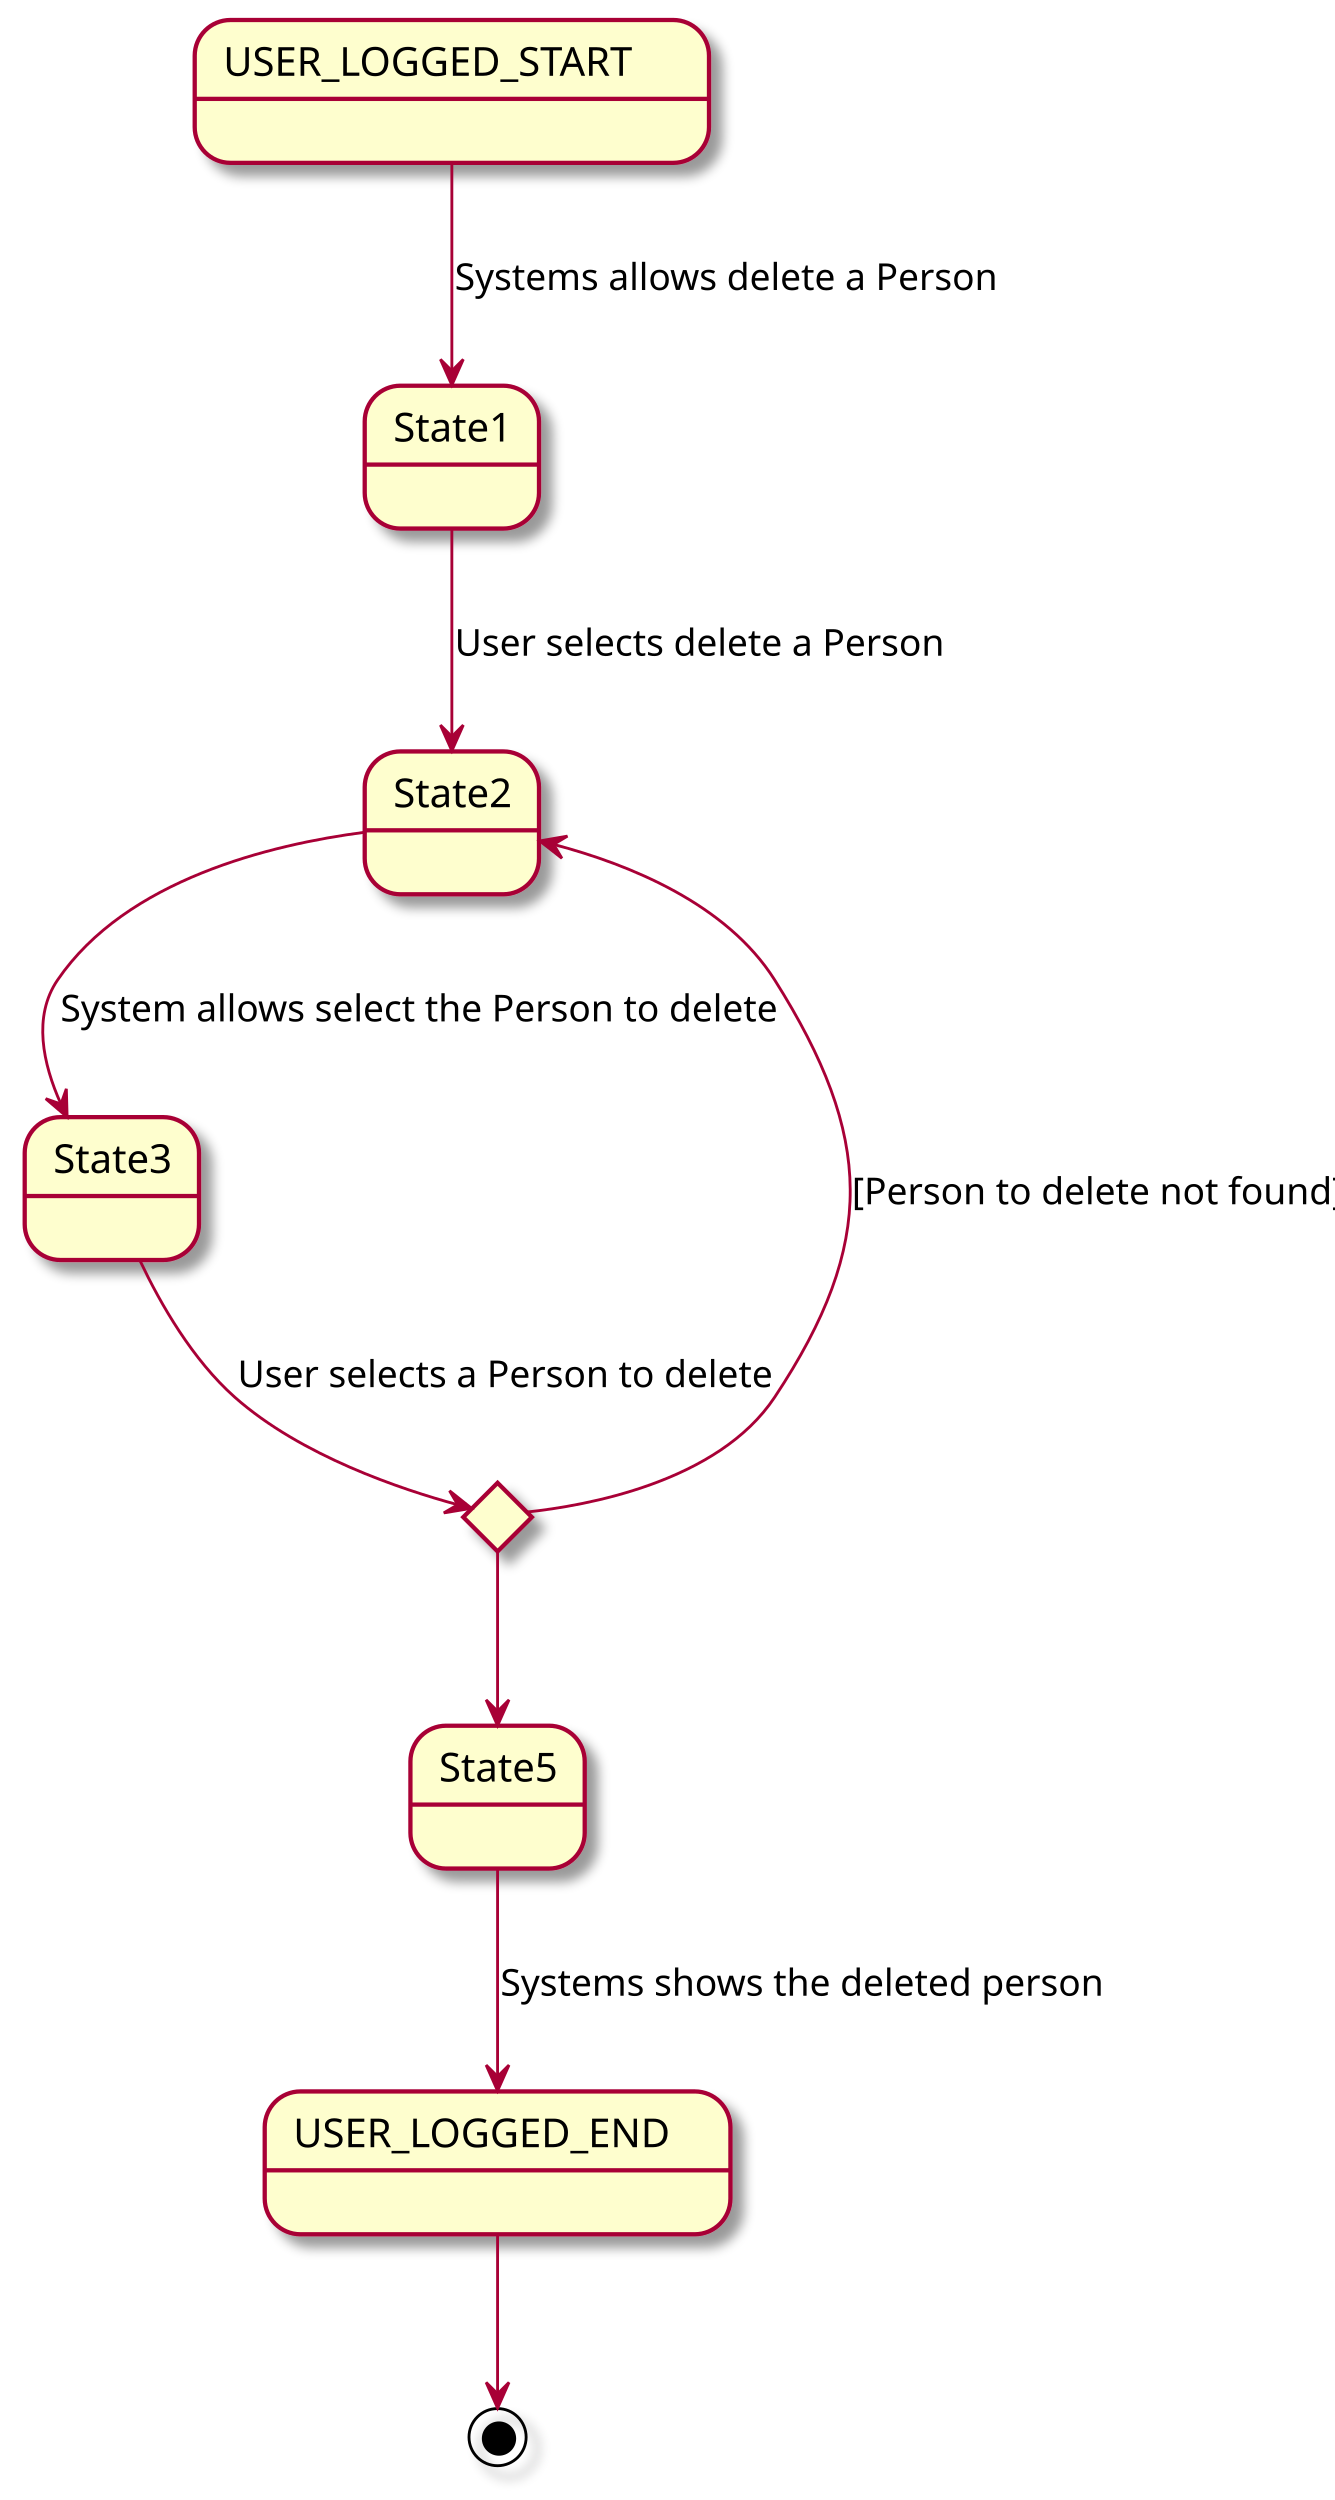
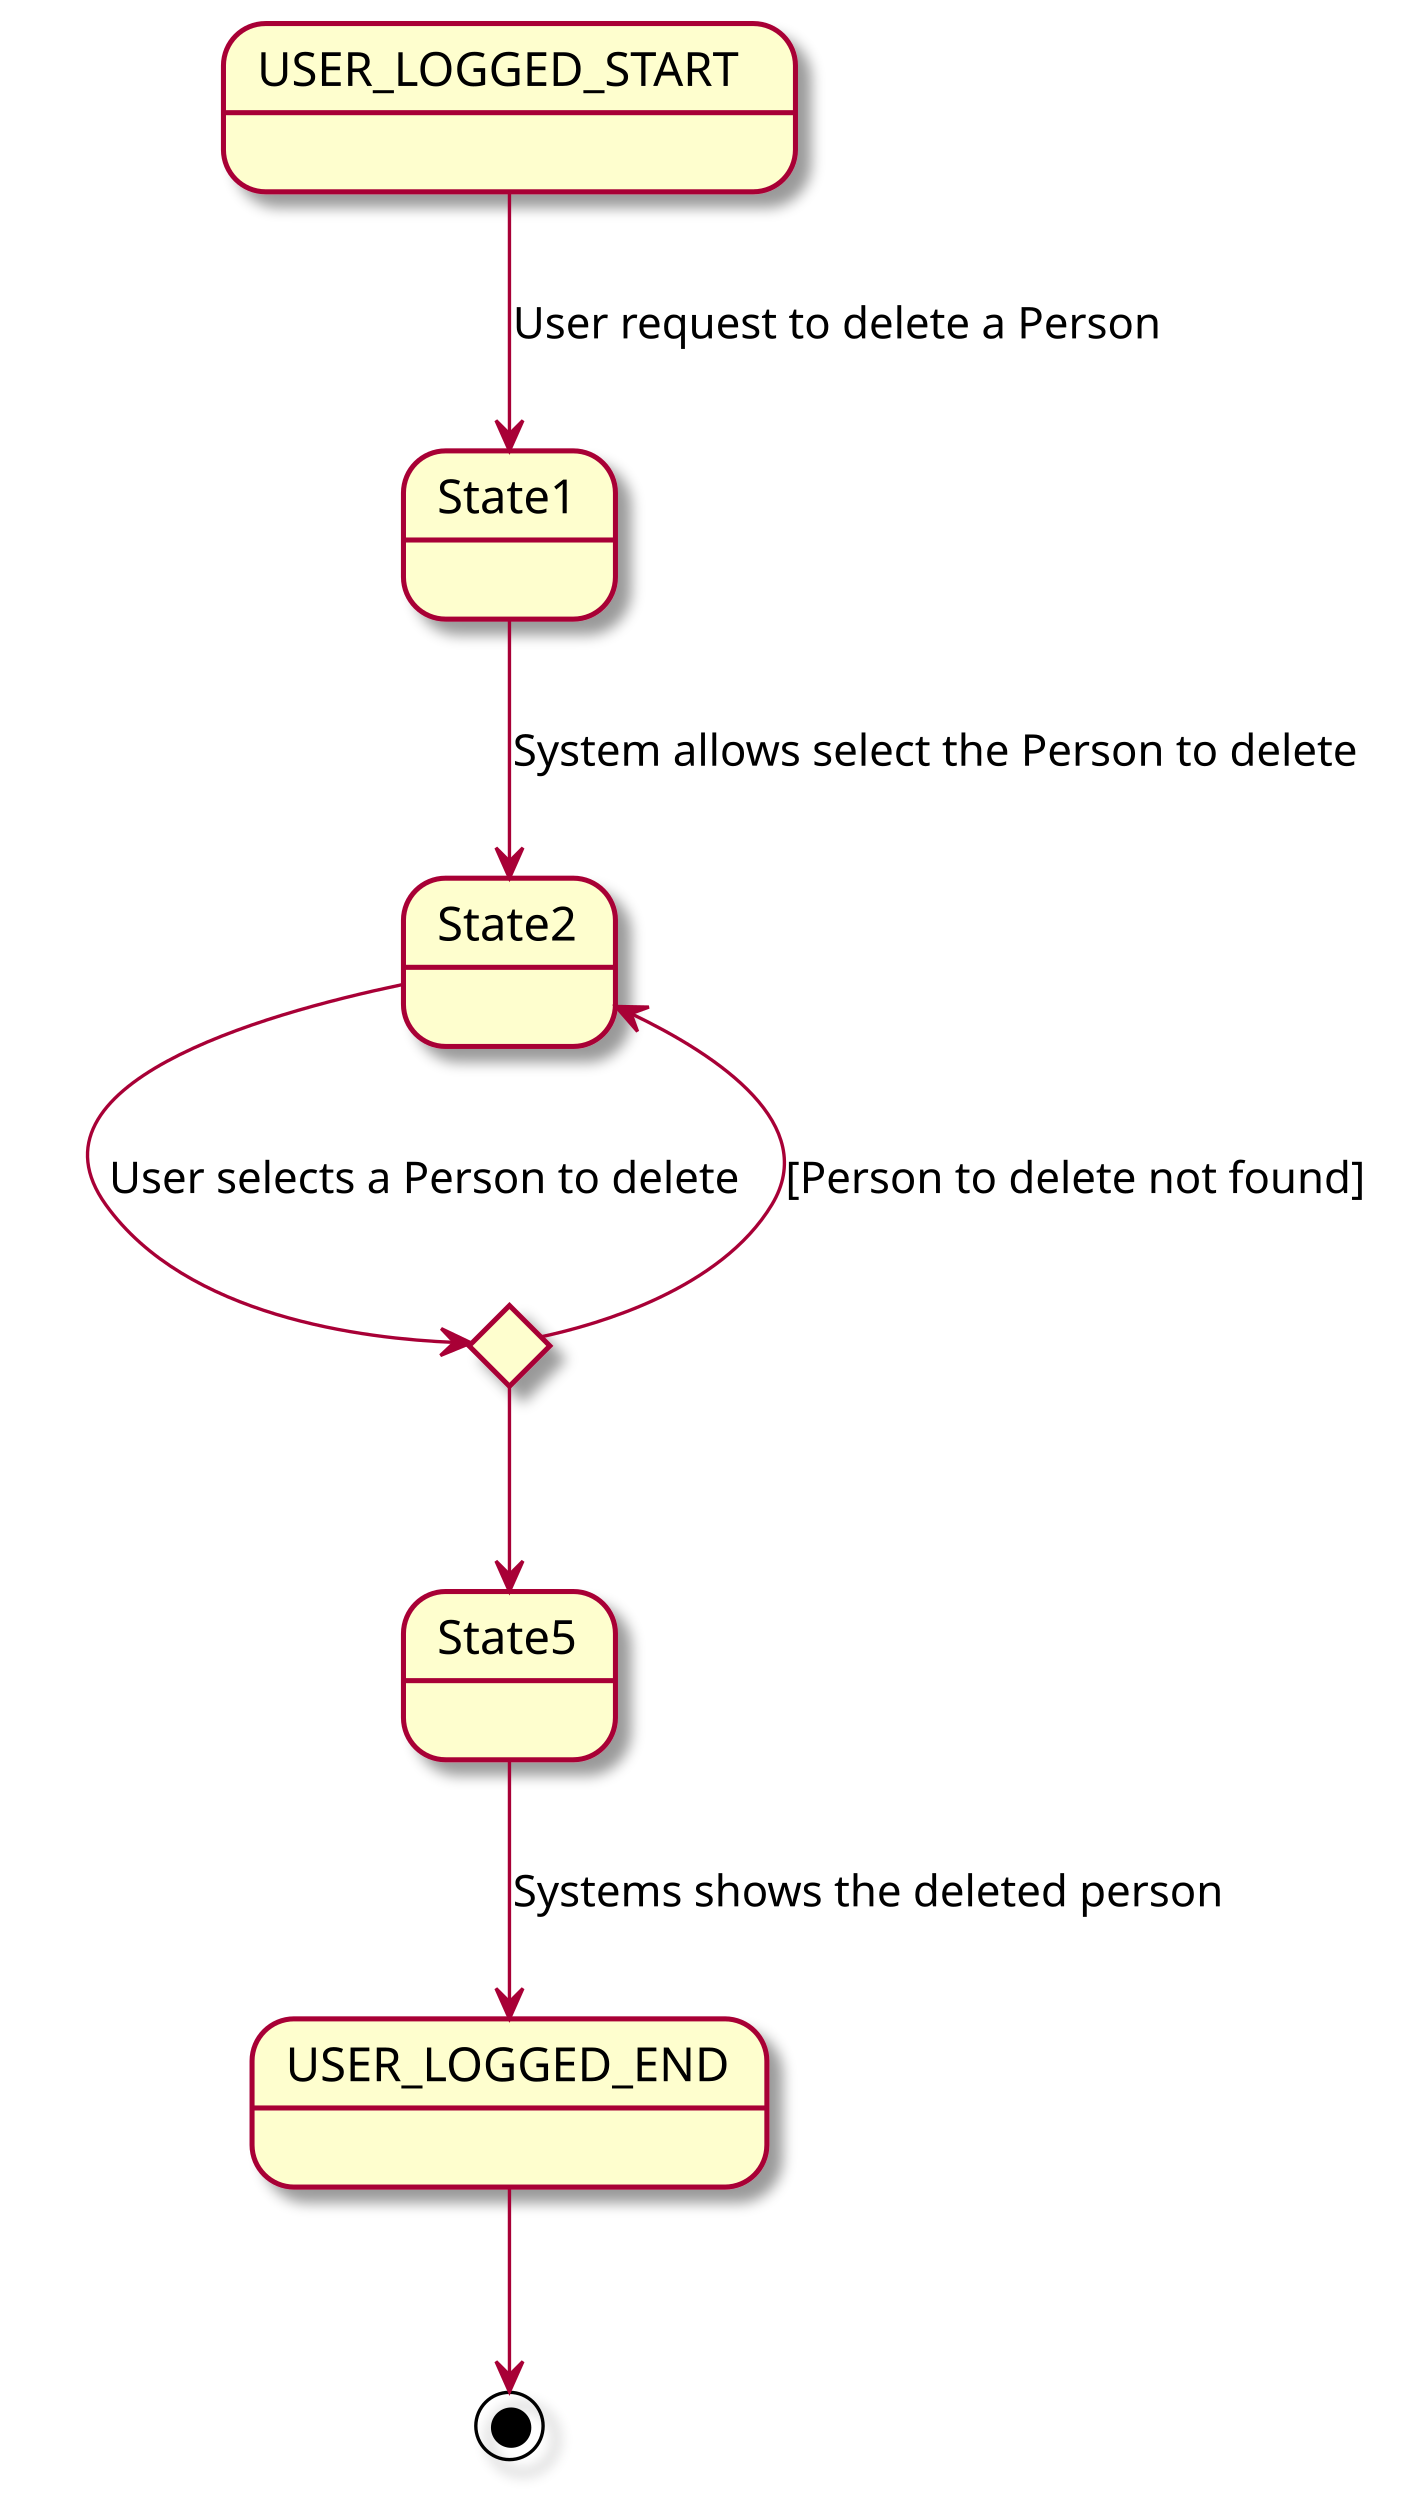
- <svg xmlns="http://www.w3.org/2000/svg" contentScriptType="application/ecmascript" contentStyleType="text/css" height="875px" preserveAspectRatio="none" style="width:467px;height:875px;" version="1.1" viewBox="0 0 467 875" width="467px" zoomAndPan="magnify">
+ <svg xmlns="http://www.w3.org/2000/svg" contentScriptType="application/ecmascript" contentStyleType="text/css" height="743px" preserveAspectRatio="none" style="width:419px;height:743px;" version="1.1" viewBox="0 0 419 743" width="419px" zoomAndPan="magnify">
  <defs>
-     <filter height="300%" id="fdljizqgj24u" width="300%" x="-1" y="-1">
+     <filter height="300%" id="f2po0g00m7uyb" width="300%" x="-1" y="-1">
      <feGaussianBlur result="blurOut" stdDeviation="2.0" />
      <feColorMatrix in="blurOut" result="blurOut2" type="matrix" values="0 0 0 0 0 0 0 0 0 0 0 0 0 0 0 0 0 0 .4 0" />
      <feOffset dx="4.0" dy="4.0" in="blurOut2" result="blurOut3" />
      <feBlend in="SourceGraphic" in2="blurOut3" mode="normal" />
    </filter>
  </defs>
  <g>
    <g id="USER_LOGGED_START">
-       <rect fill="#FEFECE" filter="url(#fdljizqgj24u)" height="50" rx="12.5" ry="12.5" style="stroke:#A80036;stroke-width:1.5;" width="180" x="68.15" y="7" />
-       <line style="stroke:#A80036;stroke-width:1.5;" x1="68.15" x2="248.149" y1="34.609" y2="34.609" />
-       <text fill="#000000" font-family="sans-serif" font-size="14" lengthAdjust="spacing" textLength="160" x="78.15" y="26.533">USER_LOGGED_START</text>
+       <rect fill="#FEFECE" filter="url(#f2po0g00m7uyb)" height="50" rx="12.5" ry="12.5" style="stroke:#A80036;stroke-width:1.5;" width="170" x="66.41" y="7" />
+       <line style="stroke:#A80036;stroke-width:1.5;" x1="66.41" x2="236.41" y1="33.488" y2="33.488" />
+       <text fill="#000000" font-family="sans-serif" font-size="14" lengthAdjust="spacing" textLength="150" x="76.41" y="25.535">USER_LOGGED_START</text>
    </g>
    <g id="State1">
-       <rect fill="#FEFECE" filter="url(#fdljizqgj24u)" height="50" rx="12.5" ry="12.5" style="stroke:#A80036;stroke-width:1.5;" width="61" x="127.65" y="135" />
-       <line style="stroke:#A80036;stroke-width:1.5;" x1="127.65" x2="188.649" y1="162.609" y2="162.609" />
-       <text fill="#000000" font-family="sans-serif" font-size="14" lengthAdjust="spacing" textLength="41" x="137.649" y="154.533">State1</text>
+       <rect fill="#FEFECE" filter="url(#f2po0g00m7uyb)" height="50" rx="12.5" ry="12.5" style="stroke:#A80036;stroke-width:1.5;" width="63" x="119.91" y="134" />
+       <line style="stroke:#A80036;stroke-width:1.5;" x1="119.91" x2="182.91" y1="160.488" y2="160.488" />
+       <text fill="#000000" font-family="sans-serif" font-size="14" lengthAdjust="spacing" textLength="43" x="129.91" y="152.535">State1</text>
    </g>
    <g id="State2">
-       <rect fill="#FEFECE" filter="url(#fdljizqgj24u)" height="50" rx="12.5" ry="12.5" style="stroke:#A80036;stroke-width:1.5;" width="61" x="127.65" y="263" />
-       <line style="stroke:#A80036;stroke-width:1.5;" x1="127.65" x2="188.649" y1="290.609" y2="290.609" />
-       <text fill="#000000" font-family="sans-serif" font-size="14" lengthAdjust="spacing" textLength="41" x="137.649" y="282.533">State2</text>
+       <rect fill="#FEFECE" filter="url(#f2po0g00m7uyb)" height="50" rx="12.5" ry="12.5" style="stroke:#A80036;stroke-width:1.5;" width="63" x="119.91" y="261" />
+       <line style="stroke:#A80036;stroke-width:1.5;" x1="119.91" x2="182.91" y1="287.488" y2="287.488" />
+       <text fill="#000000" font-family="sans-serif" font-size="14" lengthAdjust="spacing" textLength="43" x="129.91" y="279.535">State2</text>
    </g>
-     <g id="State3">
-       <rect fill="#FEFECE" filter="url(#fdljizqgj24u)" height="50" rx="12.5" ry="12.5" style="stroke:#A80036;stroke-width:1.5;" width="61" x="8.649" y="391" />
-       <line style="stroke:#A80036;stroke-width:1.5;" x1="8.649" x2="69.65" y1="418.609" y2="418.609" />
-       <text fill="#000000" font-family="sans-serif" font-size="14" lengthAdjust="spacing" textLength="41" x="18.649" y="410.533">State3</text>
-     </g>
-     <polygon fill="#FEFECE" filter="url(#fdljizqgj24u)" points="174.149,519,186.149,531,174.149,543,162.149,531,174.149,519" style="stroke:#A80036;stroke-width:1.5;" />
+     <polygon fill="#FEFECE" filter="url(#f2po0g00m7uyb)" points="151.41,388,163.41,400,151.41,412,139.41,400,151.41,388" style="stroke:#A80036;stroke-width:1.5;" />
    <g id="State5">
-       <rect fill="#FEFECE" filter="url(#fdljizqgj24u)" height="50" rx="12.5" ry="12.5" style="stroke:#A80036;stroke-width:1.5;" width="61" x="143.649" y="604" />
-       <line style="stroke:#A80036;stroke-width:1.5;" x1="143.649" x2="204.649" y1="631.609" y2="631.609" />
-       <text fill="#000000" font-family="sans-serif" font-size="14" lengthAdjust="spacing" textLength="41" x="153.649" y="623.533">State5</text>
+       <rect fill="#FEFECE" filter="url(#f2po0g00m7uyb)" height="50" rx="12.5" ry="12.5" style="stroke:#A80036;stroke-width:1.5;" width="63" x="119.91" y="473" />
+       <line style="stroke:#A80036;stroke-width:1.5;" x1="119.91" x2="182.91" y1="499.488" y2="499.488" />
+       <text fill="#000000" font-family="sans-serif" font-size="14" lengthAdjust="spacing" textLength="43" x="129.91" y="491.535">State5</text>
    </g>
    <g id="USER_LOGGED_END">
-       <rect fill="#FEFECE" filter="url(#fdljizqgj24u)" height="50" rx="12.5" ry="12.5" style="stroke:#A80036;stroke-width:1.5;" width="163" x="92.65" y="732" />
-       <line style="stroke:#A80036;stroke-width:1.5;" x1="92.65" x2="255.649" y1="759.609" y2="759.609" />
-       <text fill="#000000" font-family="sans-serif" font-size="14" lengthAdjust="spacing" textLength="143" x="102.65" y="751.533">USER_LOGGED_END</text>
+       <rect fill="#FEFECE" filter="url(#f2po0g00m7uyb)" height="50" rx="12.5" ry="12.5" style="stroke:#A80036;stroke-width:1.5;" width="153" x="74.91" y="600" />
+       <line style="stroke:#A80036;stroke-width:1.5;" x1="74.91" x2="227.91" y1="626.488" y2="626.488" />
+       <text fill="#000000" font-family="sans-serif" font-size="14" lengthAdjust="spacing" textLength="133" x="84.91" y="618.535">USER_LOGGED_END</text>
    </g>
-     <ellipse cx="174.149" cy="853" filter="url(#fdljizqgj24u)" rx="10" ry="10" style="stroke:#000000;stroke-width:1.0;fill:none;" />
-     <ellipse cx="174.649" cy="853.5" fill="#000000" rx="6" ry="6" style="stroke:none;stroke-width:1.0;" />
-     <path d="M158.149,57.29 C158.149,77.95 158.149,107.67 158.149,129.65 " fill="none" id="USER_LOGGED_START-to-State1" style="stroke:#A80036;stroke-width:1.0;" />
-     <polygon fill="#A80036" points="158.149,134.78,162.149,125.78,158.149,129.78,154.149,125.78,158.149,134.78" style="stroke:#A80036;stroke-width:1.0;" />
-     <text fill="#000000" font-family="sans-serif" font-size="13" lengthAdjust="spacing" textLength="187" x="159.149" y="101.495">Systems allows delete a Person</text>
-     <path d="M158.149,185.29 C158.149,205.95 158.149,235.67 158.149,257.65 " fill="none" id="State1-to-State2" style="stroke:#A80036;stroke-width:1.0;" />
-     <polygon fill="#A80036" points="158.149,262.78,162.149,253.78,158.149,257.78,154.149,253.78,158.149,262.78" style="stroke:#A80036;stroke-width:1.0;" />
-     <text fill="#000000" font-family="sans-serif" font-size="13" lengthAdjust="spacing" textLength="168" x="159.149" y="229.495">User selects delete a Person</text>
-     <path d="M127.6,291.29 C94.799,295.57 44.15,307.83 20.149,343 C11.44,355.76 14.999,372.29 21.279,386.3 " fill="none" id="State2-to-State3" style="stroke:#A80036;stroke-width:1.0;" />
-     <polygon fill="#A80036" points="23.489,390.94,23.218,381.095,21.334,386.429,16,384.544,23.489,390.94" style="stroke:#A80036;stroke-width:1.0;" />
-     <text fill="#000000" font-family="sans-serif" font-size="13" lengthAdjust="spacing" textLength="245" x="21.149" y="357.495">System allows select the Person to delete</text>
-     <path d="M49.039,441.31 C56.289,456.64 67.45,475.95 82.15,489 C105.34,509.58 140.549,521.32 160,526.6 " fill="none" id="State3-to-c" style="stroke:#A80036;stroke-width:1.0;" />
-     <polygon fill="#A80036" points="165.04,527.91,157.338,521.771,160.201,526.65,155.322,529.513,165.04,527.91" style="stroke:#A80036;stroke-width:1.0;" />
-     <text fill="#000000" font-family="sans-serif" font-size="13" lengthAdjust="spacing" textLength="183" x="83.15" y="485.495">User selects a Person to delete</text>
-     <path d="M194.06,295.63 C220.389,302.58 254.35,316.36 271.149,343 C305.76,397.89 307.01,434.92 271.149,489 C251.35,518.87 205.01,527.03 184.369,529.22 " fill="none" id="State2-backto-c" style="stroke:#A80036;stroke-width:1.0;" />
-     <polygon fill="#A80036" points="188.91,294.33,196.666,300.399,193.759,295.546,198.612,292.639,188.91,294.33" style="stroke:#A80036;stroke-width:1.0;" />
-     <text fill="#000000" font-family="sans-serif" font-size="13" lengthAdjust="spacing" textLength="161" x="298.149" y="421.495">[Person to delete not found]</text>
-     <path d="M174.149,543.01 C174.149,556.52 174.149,579.94 174.149,598.77 " fill="none" id="c-to-State5" style="stroke:#A80036;stroke-width:1.0;" />
-     <polygon fill="#A80036" points="174.149,603.95,178.149,594.95,174.149,598.95,170.149,594.95,174.149,603.95" style="stroke:#A80036;stroke-width:1.0;" />
-     <path d="M174.149,654.29 C174.149,674.95 174.149,704.67 174.149,726.65 " fill="none" id="State5-to-USER_LOGGED_END" style="stroke:#A80036;stroke-width:1.0;" />
-     <polygon fill="#A80036" points="174.149,731.78,178.149,722.78,174.149,726.78,170.149,722.78,174.149,731.78" style="stroke:#A80036;stroke-width:1.0;" />
-     <text fill="#000000" font-family="sans-serif" font-size="13" lengthAdjust="spacing" textLength="204" x="175.149" y="698.495">Systems shows the deleted person</text>
-     <path d="M174.149,782.21 C174.149,799.84 174.149,823.13 174.149,837.84 " fill="none" id="USER_LOGGED_END-to-*end" style="stroke:#A80036;stroke-width:1.0;" />
-     <polygon fill="#A80036" points="174.149,842.84,178.149,833.84,174.149,837.84,170.149,833.84,174.149,842.84" style="stroke:#A80036;stroke-width:1.0;" />
+     <ellipse cx="151.41" cy="721" filter="url(#f2po0g00m7uyb)" rx="10" ry="10" style="stroke:#000000;stroke-width:1.0;fill:none;" />
+     <ellipse cx="151.91" cy="721.5" fill="#000000" rx="6" ry="6" style="stroke:none;stroke-width:1.0;" />
+     <path d="M151.41,57.1 C151.41,77.59 151.41,107.08 151.41,128.88 " fill="none" id="USER_LOGGED_START-to-State1" style="stroke:#A80036;stroke-width:1.0;" />
+     <polygon fill="#A80036" points="151.41,133.97,155.41,124.97,151.41,128.97,147.41,124.97,151.41,133.97" style="stroke:#A80036;stroke-width:1.0;" />
+     <text fill="#000000" font-family="sans-serif" font-size="13" lengthAdjust="spacing" textLength="195" x="152.41" y="100.568">User request to delete a Person</text>
+     <path d="M151.41,184.1 C151.41,204.59 151.41,234.08 151.41,255.88 " fill="none" id="State1-to-State2" style="stroke:#A80036;stroke-width:1.0;" />
+     <polygon fill="#A80036" points="151.41,260.97,155.41,251.97,151.41,255.97,147.41,251.97,151.41,260.97" style="stroke:#A80036;stroke-width:1.0;" />
+     <text fill="#000000" font-family="sans-serif" font-size="13" lengthAdjust="spacing" textLength="259" x="152.41" y="227.568">System allows select the Person to delete</text>
+     <path d="M119.63,292.61 C76.08,301.74 6,322.46 31.41,358 C55.3,391.41 108.1,397.9 134.99,398.96 " fill="none" id="State2-to-c" style="stroke:#A80036;stroke-width:1.0;" />
+     <polygon fill="#A80036" points="140.01,399.11,131.128,394.855,135.012,398.967,130.899,402.851,140.01,399.11" style="stroke:#A80036;stroke-width:1.0;" />
+     <text fill="#000000" font-family="sans-serif" font-size="13" lengthAdjust="spacing" textLength="192" x="32.41" y="354.568">User selects a Person to delete</text>
+     <path d="M187.6,301.27 C214.28,314.07 243.65,334.44 229.41,358 C214.23,383.14 177.94,393.63 160.75,397.31 " fill="none" id="State2-backto-c" style="stroke:#A80036;stroke-width:1.0;" />
+     <polygon fill="#A80036" points="183.01,299.12,189.473,306.552,187.541,301.235,192.857,299.303,183.01,299.12" style="stroke:#A80036;stroke-width:1.0;" />
+     <text fill="#000000" font-family="sans-serif" font-size="13" lengthAdjust="spacing" textLength="175" x="233.41" y="354.568">[Person to delete not found]</text>
+     <path d="M151.41,412.01 C151.41,425.52 151.41,448.94 151.41,467.77 " fill="none" id="c-to-State5" style="stroke:#A80036;stroke-width:1.0;" />
+     <polygon fill="#A80036" points="151.41,472.95,155.41,463.95,151.41,467.95,147.41,463.95,151.41,472.95" style="stroke:#A80036;stroke-width:1.0;" />
+     <path d="M151.41,523.1 C151.41,543.59 151.41,573.08 151.41,594.88 " fill="none" id="State5-to-USER_LOGGED_END" style="stroke:#A80036;stroke-width:1.0;" />
+     <polygon fill="#A80036" points="151.41,599.97,155.41,590.97,151.41,594.97,147.41,590.97,151.41,599.97" style="stroke:#A80036;stroke-width:1.0;" />
+     <text fill="#000000" font-family="sans-serif" font-size="13" lengthAdjust="spacing" textLength="217" x="152.41" y="566.568">Systems shows the deleted person</text>
+     <path d="M151.41,650.21 C151.41,667.84 151.41,691.13 151.41,705.84 " fill="none" id="USER_LOGGED_END-to-*end" style="stroke:#A80036;stroke-width:1.0;" />
+     <polygon fill="#A80036" points="151.41,710.84,155.41,701.84,151.41,705.84,147.41,701.84,151.41,710.84" style="stroke:#A80036;stroke-width:1.0;" />
  </g>
</svg>
